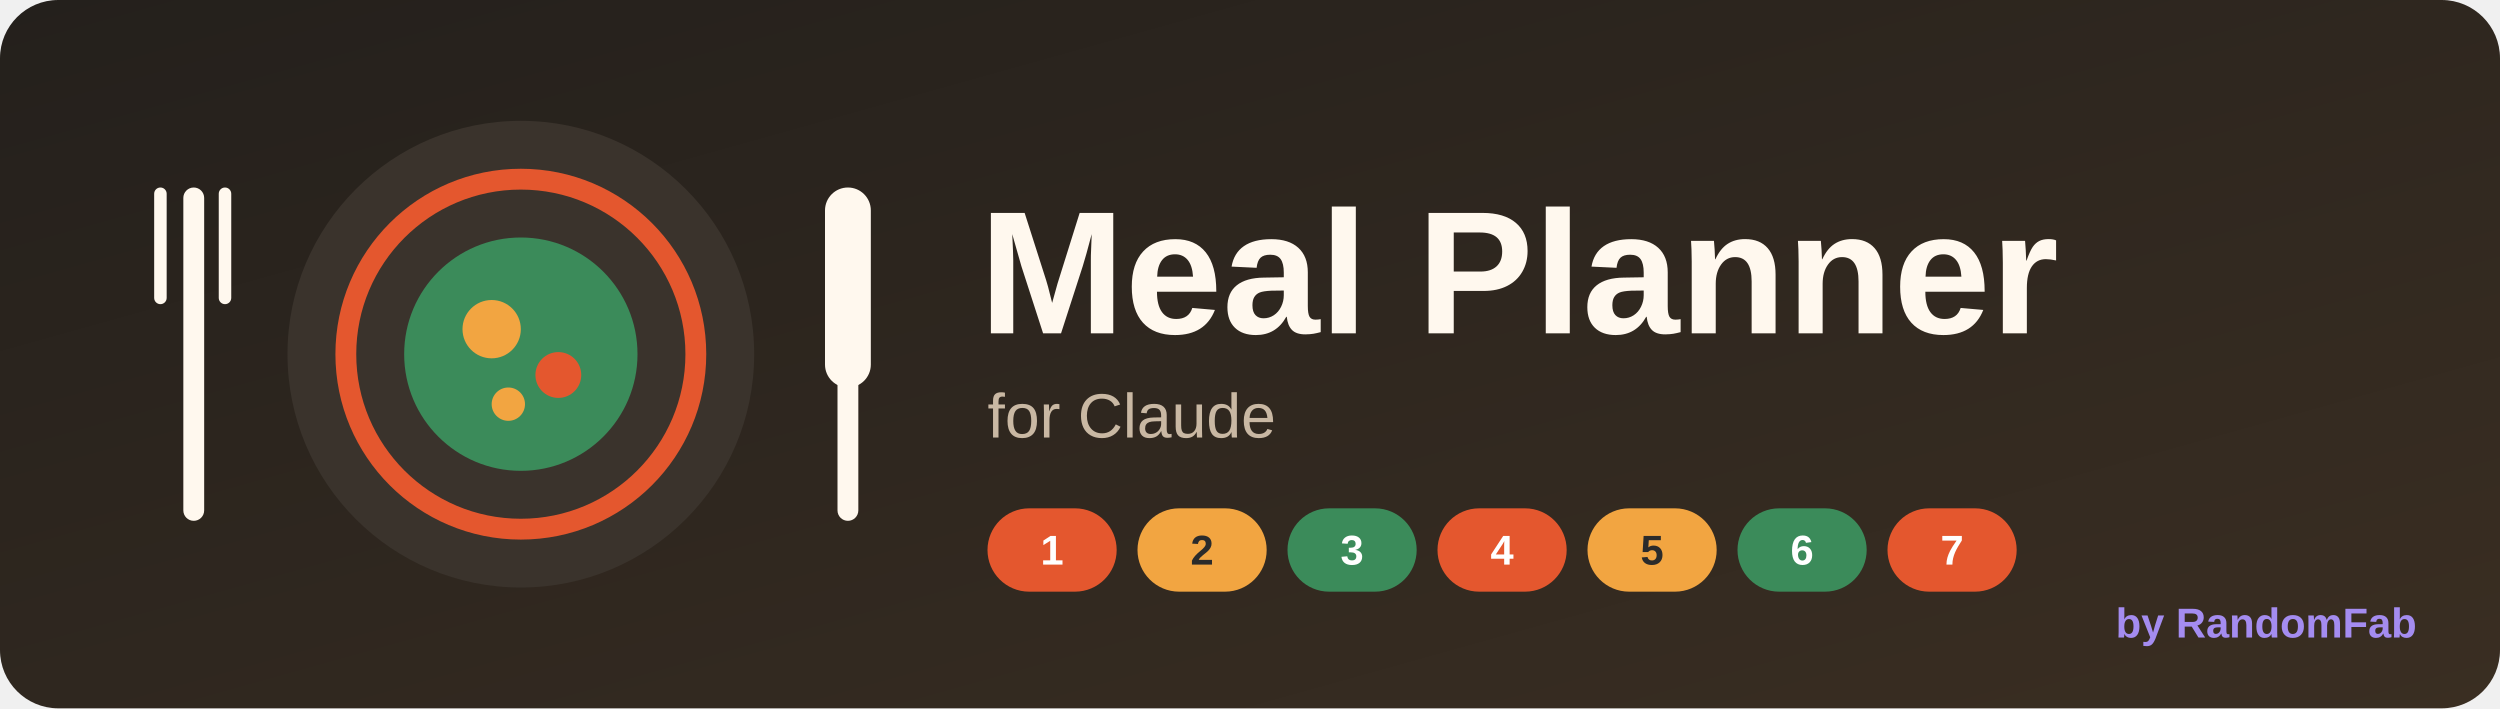
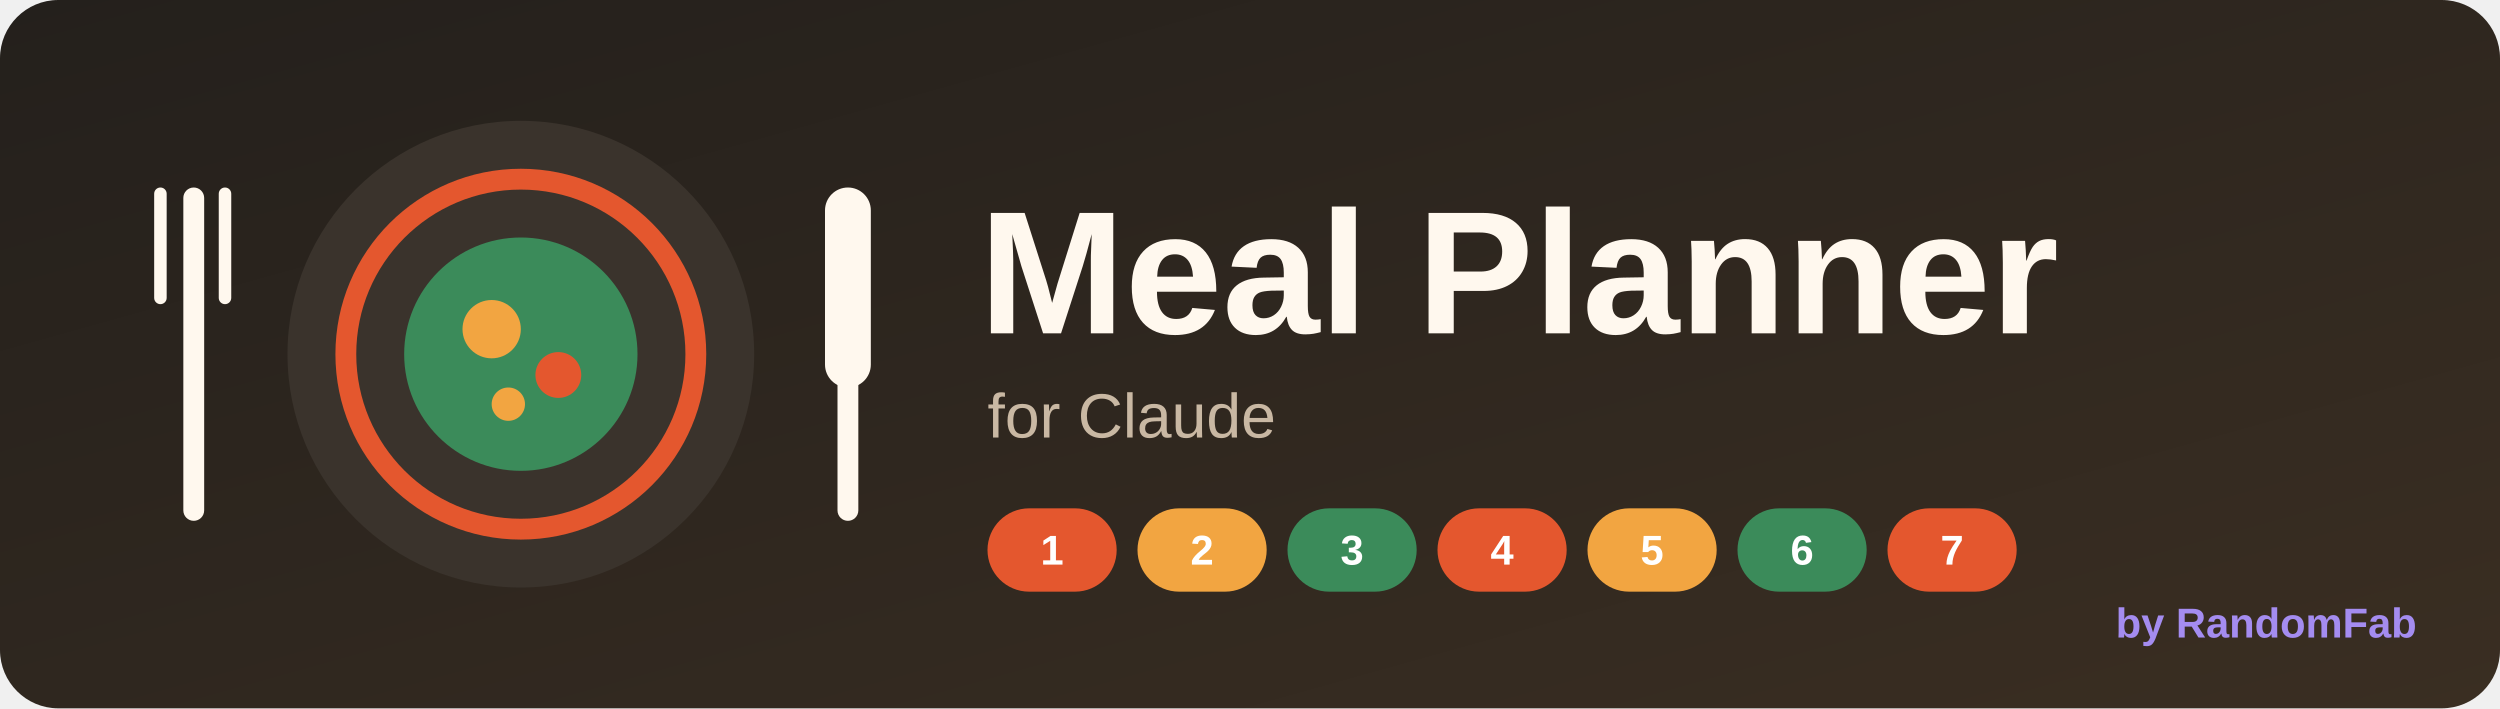
<svg xmlns="http://www.w3.org/2000/svg" viewBox="0 0 1200 340" width="1200" height="340">
  <defs>
    <linearGradient id="bg" x1="0" y1="0" x2="1" y2="1">
      <stop offset="0" stop-color="#24201C" />
      <stop offset="1" stop-color="#3A2E22" />
    </linearGradient>
  </defs>
  <rect width="1200" height="340" rx="28" fill="url(#bg)" />
  <g transform="translate(250 170)">
    <circle r="112" fill="#3A332C" />
    <circle r="84" fill="none" stroke="#E4572E" stroke-width="10" />
    <circle r="56" fill="#3B8B5A" />
    <circle cx="-14" cy="-12" r="14" fill="#F2A541" />
    <circle cx="18" cy="10" r="11" fill="#E4572E" />
    <circle cx="-6" cy="24" r="8" fill="#F2A541" />
    <rect x="-162" y="-80" width="10" height="160" rx="5" fill="#FFF8EE" />
    <rect x="-176" y="-80" width="6" height="56" rx="3" fill="#FFF8EE" />
    <rect x="-145" y="-80" width="6" height="56" rx="3" fill="#FFF8EE" />
    <rect x="146" y="-80" width="22" height="96" rx="11" fill="#FFF8EE" />
    <rect x="152" y="0" width="10" height="80" rx="5" fill="#FFF8EE" />
  </g>
  <text x="470" y="160" font-family="Segoe UI, Helvetica Neue, Arial, sans-serif" font-size="84" font-weight="800" fill="#FFF8EE">Meal Planner</text>
  <text x="474" y="210" font-family="Segoe UI, Helvetica Neue, Arial, sans-serif" font-size="30" font-weight="500" fill="#C9B8A3">for Claude</text>
  <g font-family="Segoe UI, Helvetica Neue, Arial, sans-serif" font-size="20" font-weight="700" fill="#FFFFFF" text-anchor="middle">
    <rect x="474" y="244" width="62" height="40" rx="20" fill="#E4572E" />
    <text x="505" y="271">1</text>
    <rect x="546" y="244" width="62" height="40" rx="20" fill="#F2A541" />
-     <text fill="#2B2B2B" x="577" y="271">2</text>
+     <text x="577" y="271">2</text>
    <rect x="618" y="244" width="62" height="40" rx="20" fill="#3B8B5A" />
    <text x="649" y="271">3</text>
    <rect x="690" y="244" width="62" height="40" rx="20" fill="#E4572E" />
    <text x="721" y="271">4</text>
    <rect x="762" y="244" width="62" height="40" rx="20" fill="#F2A541" />
-     <text fill="#2B2B2B" x="793" y="271">5</text>
+     <text x="793" y="271">5</text>
    <rect x="834" y="244" width="62" height="40" rx="20" fill="#3B8B5A" />
    <text x="865" y="271">6</text>
    <rect x="906" y="244" width="62" height="40" rx="20" fill="#E4572E" />
    <text x="937" y="271">7</text>
  </g>
  <text x="1160" y="306" text-anchor="end" font-family="Segoe UI, Helvetica Neue, Arial, sans-serif" font-size="20" font-weight="700" fill="#A48CF0">by RandomFab</text>
</svg>
